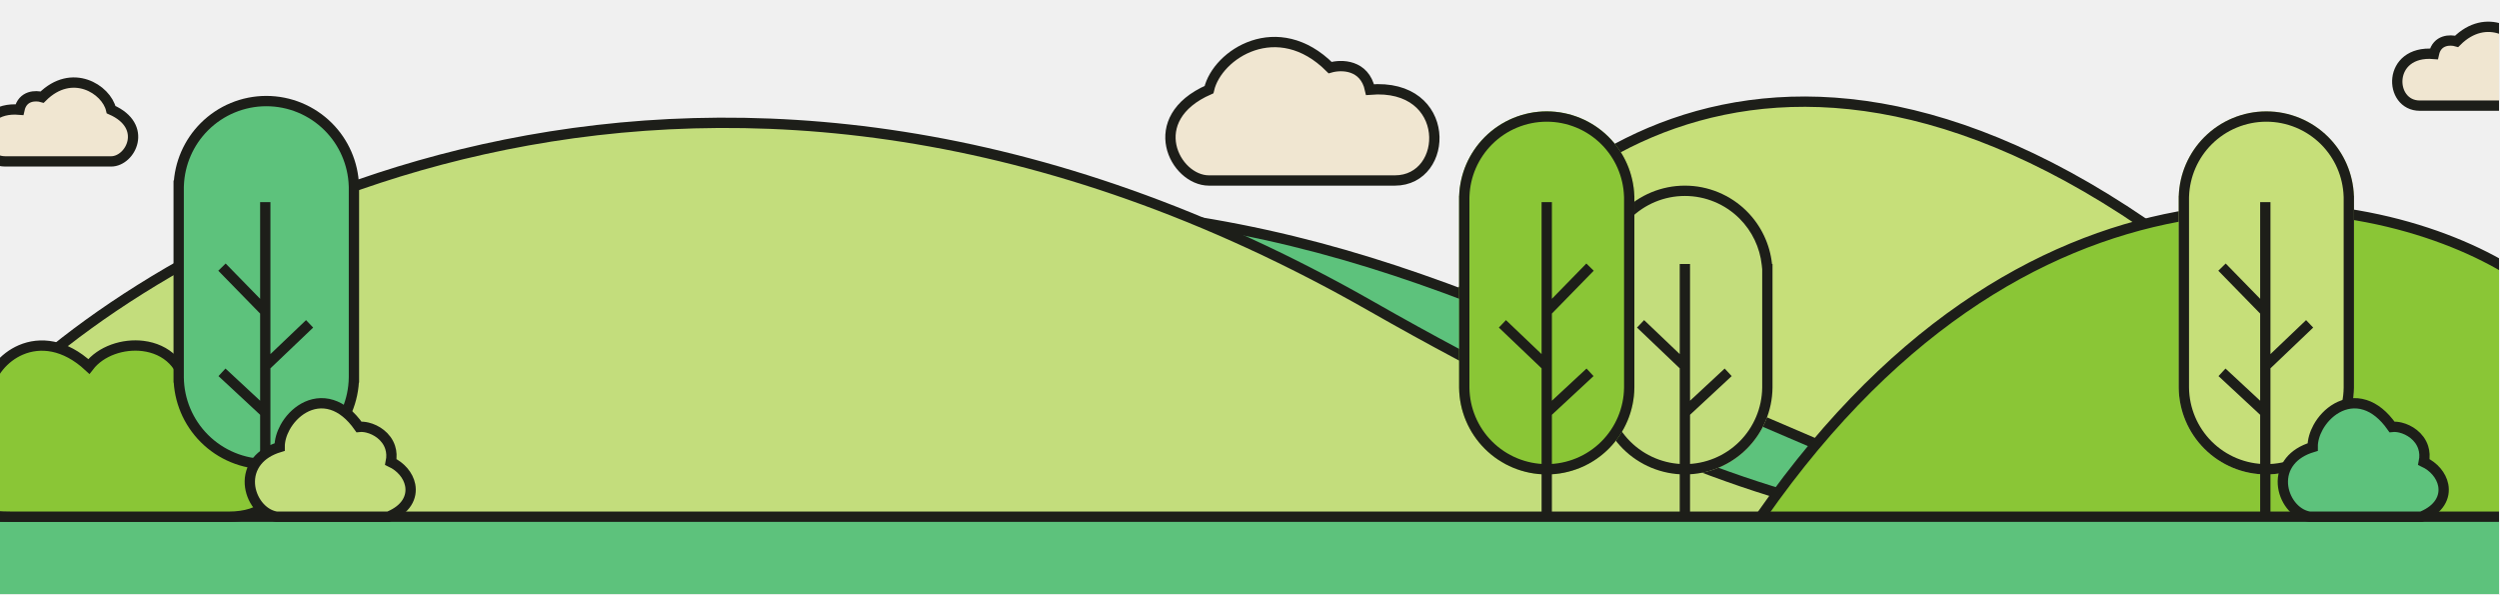
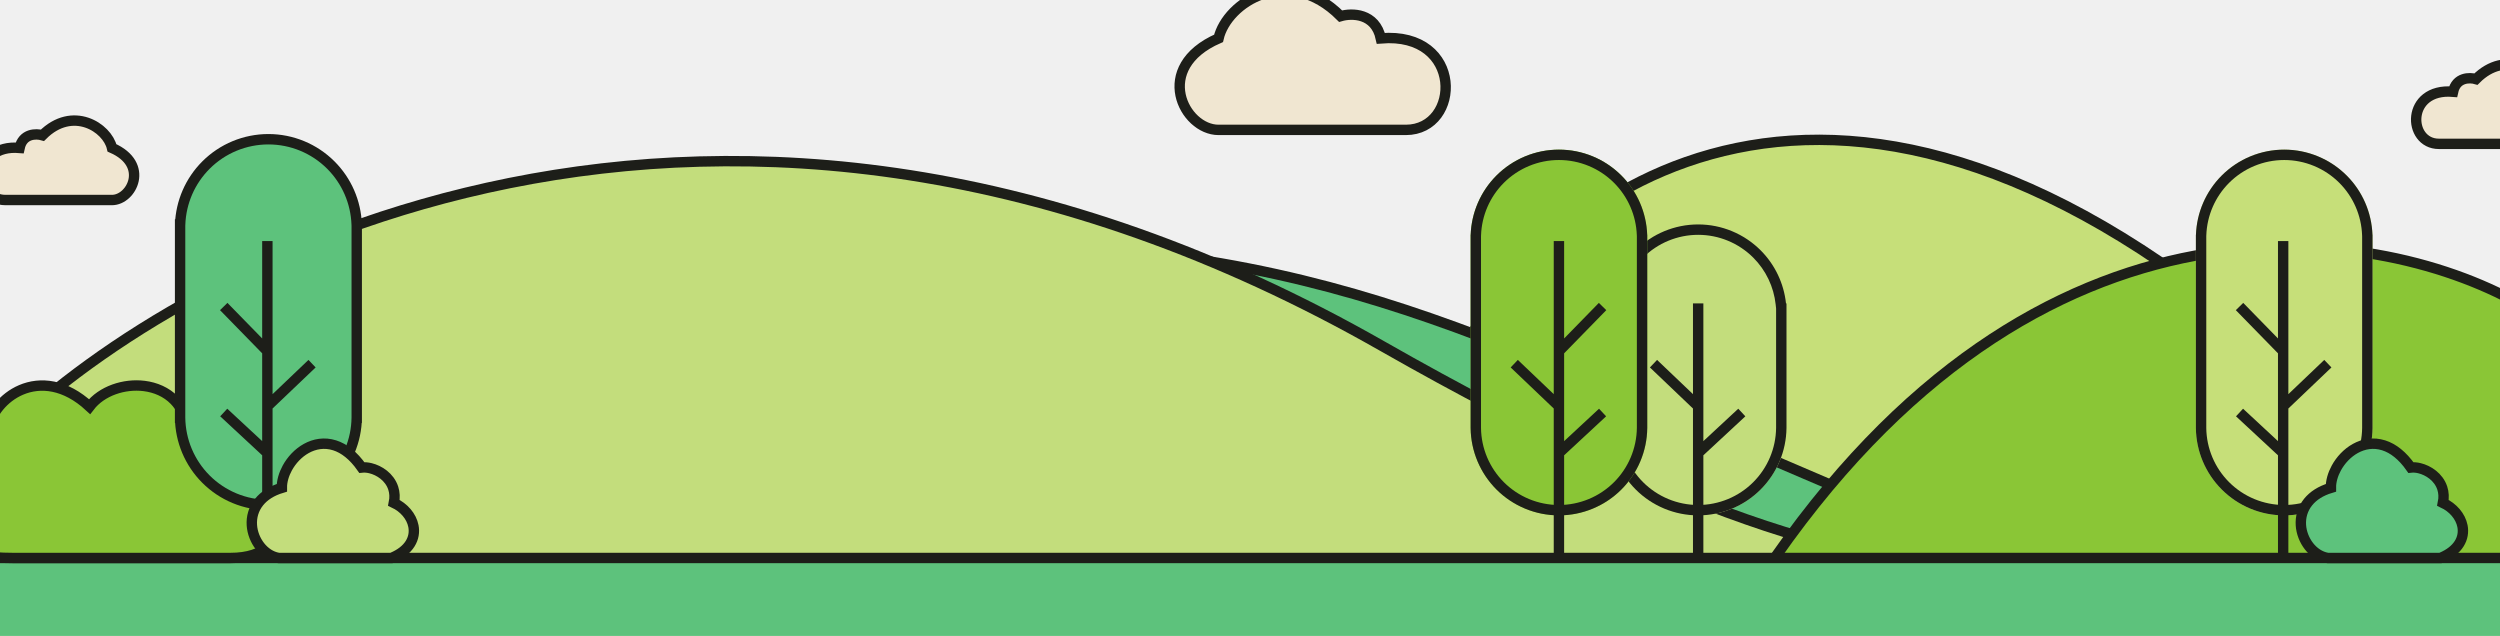
- <svg xmlns="http://www.w3.org/2000/svg" width="1212" height="288" viewBox="0 0 1212 288" fill="none">
-   <g clip-path="url(#clip0_205_6)">
-     <path d="M1097.66 153.735C884.059 -35.43 744.659 74.917 701.659 153.735L896.159 254.333L1097.66 153.735Z" fill="#C6DF79" stroke="#1D1E19" stroke-width="5" />
-     <path d="M989.659 258.999C768.159 174.995 692.659 115.363 530.159 101.362V258.999H989.659Z" fill="#5DC27C" stroke="#1D1E19" stroke-width="5" />
-     <path d="M3.659 189.736C86.993 108.844 343.784 -34.652 665.159 148.55C781.996 215.153 864.108 244.813 917.056 251.221H956.159C945.526 252.981 932.537 253.095 917.056 251.221H3.659V189.736Z" fill="#C3DD7C" stroke="#1D1E19" stroke-width="5" />
-     <path d="M848.159 259C980.959 60.294 1148.16 90.127 1215.16 129.882V259H848.159Z" fill="#8AC636" stroke="#1D1E19" stroke-width="5" />
-     <path d="M586.365 43.453C554.325 57.47 569.678 87.506 586.365 87.506H676.475C703.174 87.506 704.509 40.115 664.46 43.453C661.79 31.171 650.443 31.215 645.103 32.773C619.739 7.408 590.37 26.098 586.365 43.453Z" fill="#F0E6D1" stroke="#1D1E19" stroke-width="5" />
-     <path d="M53.891 53.166C72.134 61.147 63.393 78.25 53.891 78.25H2.583C-12.62 78.25 -13.38 51.266 9.424 53.166C10.944 46.173 17.405 46.198 20.445 47.085C34.888 32.643 51.611 43.285 53.891 53.166Z" fill="#F0E6D1" stroke="#1D1E19" stroke-width="5" />
-     <path d="M1224.89 26.135C1243.13 34.117 1234.39 51.219 1224.89 51.219H1173.58C1158.38 51.219 1157.62 24.235 1180.42 26.135C1181.94 19.142 1188.41 19.167 1191.45 20.054C1205.89 5.612 1222.61 16.254 1224.89 26.135Z" fill="#F0E6D1" stroke="#1D1E19" stroke-width="5" />
-     <path d="M-17.841 250.5H1220.16V305.5H-17.841V250.5Z" fill="#5DC27C" stroke="#1D1E19" stroke-width="5" />
-     <path d="M-24.113 195.396C-28.2 200.598 -29.113 207.904 -24.928 214.632C-26.863 216.183 -28.663 218.41 -30 220.89C-31.941 224.493 -33.148 229.074 -32.132 233.667C-31.09 238.372 -27.811 242.654 -21.63 245.688C-15.531 248.681 -6.556 250.5 6.195 250.5H110.844C119.33 250.5 125.459 248.365 129.297 244.703C133.193 240.985 134.376 236.027 133.586 231.253C132.189 222.81 124.599 214.568 114.232 213.065C115.467 208.581 115.432 204.521 114.406 200.975C113.147 196.62 110.453 193.241 107.196 190.912C103.956 188.594 100.114 187.282 96.429 187.053C94.263 186.919 92.074 187.157 90.068 187.845C89.355 182.349 87.169 177.943 83.969 174.644C80.053 170.606 74.8 168.409 69.382 167.732C59.795 166.533 48.934 170.047 43.093 177.664C31.337 166.798 19.414 165.653 10.094 169.646C1.661 173.26 -4.449 181.066 -5.794 188.753C-13.307 187.426 -20.143 190.343 -24.113 195.396Z" fill="#8AC636" stroke="#1D1E19" stroke-width="5" />
-     <mask id="path-10-inside-1_205_6" fill="white">
-       <path fill-rule="evenodd" clip-rule="evenodd" d="M859.42 128C858.397 118.383 854.114 109.35 847.211 102.448C839.241 94.478 828.431 90 817.159 90C805.887 90 795.077 94.478 787.107 102.448C780.205 109.35 775.922 118.383 774.898 128H774.659V132.5V187.5V188H774.662C774.792 199.091 779.255 209.7 787.107 217.552C795.077 225.522 805.887 230 817.159 230C828.431 230 839.241 225.522 847.211 217.552C855.064 209.7 859.526 199.091 859.656 188H859.659V187.5V132.5V128H859.42Z" />
+ <svg xmlns="http://www.w3.org/2000/svg" width="1203" height="306" viewBox="0 0 1203 306" fill="none">
+   <g clip-path="url(#clip0_271_10)">
+     <path d="M1097.66 171.735C884.059 -17.43 744.659 92.917 701.659 171.735L896.159 272.333L1097.66 171.735Z" fill="#C6DF79" stroke="#1D1E19" stroke-width="5" />
+     <path d="M989.659 276.999C768.159 192.995 692.659 133.363 530.159 119.362V276.999H989.659Z" fill="#5DC27C" stroke="#1D1E19" stroke-width="5" />
+     <path d="M3.659 207.736C86.993 126.844 343.784 -16.652 665.159 166.55C781.996 233.153 864.108 262.813 917.056 269.221H956.159C945.526 270.981 932.537 271.095 917.056 269.221H3.659V207.736Z" fill="#C3DD7C" />
+     <path d="M3.659 207.736C86.993 126.844 343.784 -16.652 665.159 166.55C816.159 252.628 909.159 277 956.159 269.221H3.659V207.736Z" stroke="#1D1E19" stroke-width="5" />
+     <path d="M848.159 277C980.959 78.294 1148.16 108.127 1215.16 147.882V277H848.159Z" fill="#8AC636" stroke="#1D1E19" stroke-width="5" />
+     <path d="M586.365 18.453C554.325 32.47 569.678 62.506 586.365 62.506H676.475C703.174 62.506 704.509 15.115 664.46 18.453C661.79 6.171 650.443 6.215 645.103 7.773C619.739 -17.592 590.37 1.098 586.365 18.453Z" fill="#F0E6D1" stroke="#1D1E19" stroke-width="5" />
+     <path d="M53.891 71.166C72.134 79.147 63.393 96.25 53.891 96.25H2.583C-12.62 96.25 -13.38 69.266 9.424 71.166C10.944 64.173 17.405 64.198 20.445 65.085C34.888 50.643 51.611 61.285 53.891 71.166Z" fill="#F0E6D1" stroke="#1D1E19" stroke-width="5" />
+     <path d="M1224.89 44.135C1243.13 52.117 1234.39 69.219 1224.89 69.219H1173.58C1158.38 69.219 1157.62 42.235 1180.42 44.135C1181.94 37.142 1188.41 37.167 1191.45 38.054C1205.89 23.612 1222.61 34.254 1224.89 44.135Z" fill="#F0E6D1" stroke="#1D1E19" stroke-width="5" />
+     <path d="M-17.841 268.5H1220.16V323.5H-17.841V268.5Z" fill="#5DC27C" stroke="#1D1E19" stroke-width="5" />
+     <path d="M-24.113 213.396C-28.2 218.598 -29.113 225.904 -24.928 232.632C-26.863 234.183 -28.663 236.41 -30 238.89C-31.941 242.493 -33.148 247.074 -32.132 251.667C-31.09 256.372 -27.811 260.654 -21.63 263.688C-15.531 266.681 -6.556 268.5 6.195 268.5H110.844C119.33 268.5 125.459 266.365 129.297 262.703C133.193 258.985 134.376 254.027 133.586 249.253C132.189 240.81 124.599 232.568 114.232 231.065C115.467 226.581 115.432 222.521 114.406 218.975C113.147 214.62 110.453 211.241 107.196 208.912C103.956 206.594 100.114 205.282 96.429 205.053C94.263 204.919 92.074 205.157 90.068 205.845C89.355 200.349 87.169 195.943 83.969 192.644C80.053 188.606 74.8 186.409 69.382 185.732C59.795 184.533 48.934 188.047 43.093 195.664C31.337 184.798 19.414 183.653 10.094 187.646C1.661 191.26 -4.449 199.066 -5.794 206.753C-13.307 205.426 -20.143 208.343 -24.113 213.396Z" fill="#8AC636" stroke="#1D1E19" stroke-width="5" />
+     <mask id="path-11-inside-1_271_10" fill="white">
+       <path fill-rule="evenodd" clip-rule="evenodd" d="M859.42 146C858.397 136.383 854.114 127.35 847.211 120.448C839.241 112.478 828.431 108 817.159 108C805.887 108 795.077 112.478 787.107 120.448C780.205 127.35 775.922 136.383 774.898 146H774.659V150.5V205.5V206H774.662C774.792 217.091 779.255 227.7 787.107 235.552C795.077 243.522 805.887 248 817.159 248C828.431 248 839.241 243.522 847.211 235.552C855.064 227.7 859.526 217.091 859.656 206H859.659V205.5V150.5V146H859.42Z" />
    </mask>
-     <path fill-rule="evenodd" clip-rule="evenodd" d="M859.42 128C858.397 118.383 854.114 109.35 847.211 102.448C839.241 94.478 828.431 90 817.159 90C805.887 90 795.077 94.478 787.107 102.448C780.205 109.35 775.922 118.383 774.898 128H774.659V132.5V187.5V188H774.662C774.792 199.091 779.255 209.7 787.107 217.552C795.077 225.522 805.887 230 817.159 230C828.431 230 839.241 225.522 847.211 217.552C855.064 209.7 859.526 199.091 859.656 188H859.659V187.5V132.5V128H859.42Z" fill="#C3DD7C" />
-     <path d="M847.211 102.448L850.747 98.912L850.747 98.912L847.211 102.448ZM859.42 128L854.449 128.529L854.924 133H859.42V128ZM787.107 102.448L790.643 105.983L790.643 105.983L787.107 102.448ZM774.898 128V133H779.394L779.87 128.529L774.898 128ZM774.659 128V123H769.659V128H774.659ZM774.659 188H769.659V193H774.659V188ZM774.662 188L779.662 187.941L779.604 183H774.662V188ZM787.107 217.552L790.643 214.017L790.643 214.017L787.107 217.552ZM847.211 217.552L850.747 221.088L850.747 221.088L847.211 217.552ZM859.656 188V183H854.715L854.657 187.941L859.656 188ZM859.659 188V193H864.659V188H859.659ZM859.659 128H864.659V123H859.659V128ZM843.676 105.983C849.766 112.074 853.545 120.043 854.449 128.529L864.392 127.471C863.248 116.722 858.461 106.627 850.747 98.912L843.676 105.983ZM817.159 95C827.105 95 836.643 98.951 843.676 105.983L850.747 98.912C841.839 90.004 829.757 85 817.159 85V95ZM790.643 105.983C797.675 98.951 807.214 95 817.159 95V85C804.561 85 792.48 90.004 783.572 98.912L790.643 105.983ZM779.87 128.529C780.773 120.043 784.552 112.074 790.643 105.983L783.572 98.912C775.857 106.627 771.07 116.722 769.926 127.471L779.87 128.529ZM774.659 133H774.898V123H774.659V133ZM779.659 132.5V128H769.659V132.5H779.659ZM779.659 187.5V132.5H769.659V187.5H779.659ZM779.659 188V187.5H769.659V188H779.659ZM774.662 183H774.659V193H774.662V183ZM769.662 188.059C769.808 200.455 774.795 212.311 783.572 221.088L790.643 214.017C783.714 207.088 779.777 197.727 779.662 187.941L769.662 188.059ZM783.572 221.088C792.48 229.996 804.561 235 817.159 235V225C807.214 225 797.675 221.049 790.643 214.017L783.572 221.088ZM817.159 235C829.757 235 841.839 229.996 850.747 221.088L843.676 214.017C836.643 221.049 827.105 225 817.159 225V235ZM850.747 221.088C859.523 212.311 864.51 200.455 864.656 188.059L854.657 187.941C854.542 197.727 850.604 207.088 843.676 214.017L850.747 221.088ZM859.659 183H859.656V193H859.659V183ZM854.659 187.5V188H864.659V187.5H854.659ZM854.659 132.5V187.5H864.659V132.5H854.659ZM854.659 128V132.5H864.659V128H854.659ZM859.42 133H859.659V123H859.42V133Z" fill="#1D1E19" mask="url(#path-10-inside-1_205_6)" />
-     <path d="M817.159 252.5V200M817.159 128V151V177.5M817.159 177.5L795.659 157M817.159 177.5V200M817.159 200L838.159 180.5" stroke="#1D1E19" stroke-width="5" />
-     <mask id="path-13-inside-2_205_6" fill="white">
-       <path fill-rule="evenodd" clip-rule="evenodd" d="M792.633 95C792.254 84.273 787.827 74.064 780.211 66.448C772.241 58.478 761.431 54 750.159 54C738.887 54 728.077 58.478 720.107 66.448C712.491 74.064 708.064 84.273 707.686 95H707.659V96.5V187.5V188H707.662C707.792 199.091 712.255 209.7 720.107 217.552C728.077 225.522 738.887 230 750.159 230C761.431 230 772.241 225.522 780.211 217.552C788.064 209.7 792.526 199.091 792.656 188H792.659V187.5V96.5V95H792.633Z" />
+     <path fill-rule="evenodd" clip-rule="evenodd" d="M859.42 146C858.397 136.383 854.114 127.35 847.211 120.448C839.241 112.478 828.431 108 817.159 108C805.887 108 795.077 112.478 787.107 120.448C780.205 127.35 775.922 136.383 774.898 146H774.659V150.5V205.5V206H774.662C774.792 217.091 779.255 227.7 787.107 235.552C795.077 243.522 805.887 248 817.159 248C828.431 248 839.241 243.522 847.211 235.552C855.064 227.7 859.526 217.091 859.656 206H859.659V205.5V150.5V146H859.42Z" fill="#C3DD7C" />
+     <path d="M847.211 120.448L850.747 116.912L850.747 116.912L847.211 120.448ZM859.42 146L854.449 146.529L854.924 151H859.42V146ZM787.107 120.448L783.572 116.912L783.572 116.912L787.107 120.448ZM774.898 146V151H779.394L779.87 146.529L774.898 146ZM774.659 146V141H769.659V146H774.659ZM774.659 206H769.659V211H774.659V206ZM774.662 206L779.662 205.941L779.604 201H774.662V206ZM787.107 235.552L783.572 239.088L783.572 239.088L787.107 235.552ZM847.211 235.552L850.747 239.088L847.211 235.552ZM859.656 206V201H854.715L854.657 205.941L859.656 206ZM859.659 206V211H864.659V206H859.659ZM859.659 146H864.659V141H859.659V146ZM843.676 123.983C849.766 130.074 853.545 138.043 854.449 146.529L864.392 145.471C863.248 134.722 858.461 124.627 850.747 116.912L843.676 123.983ZM817.159 113C827.105 113 836.643 116.951 843.676 123.983L850.747 116.912C841.839 108.004 829.757 103 817.159 103V113ZM790.643 123.983C797.675 116.951 807.214 113 817.159 113V103C804.561 103 792.48 108.004 783.572 116.912L790.643 123.983ZM779.87 146.529C780.773 138.043 784.552 130.074 790.643 123.983L783.572 116.912C775.857 124.627 771.07 134.722 769.926 145.471L779.87 146.529ZM774.659 151H774.898V141H774.659V151ZM779.659 150.5V146H769.659V150.5H779.659ZM779.659 205.5V150.5H769.659V205.5H779.659ZM779.659 206V205.5H769.659V206H779.659ZM774.662 201H774.659V211H774.662V201ZM769.662 206.059C769.808 218.455 774.795 230.311 783.572 239.088L790.643 232.017C783.714 225.088 779.777 215.727 779.662 205.941L769.662 206.059ZM783.572 239.088C792.48 247.996 804.561 253 817.159 253V243C807.214 243 797.675 239.049 790.643 232.017L783.572 239.088ZM817.159 253C829.757 253 841.839 247.996 850.747 239.088L843.676 232.017C836.643 239.049 827.105 243 817.159 243V253ZM850.747 239.088C859.523 230.311 864.51 218.455 864.656 206.059L854.657 205.941C854.542 215.727 850.604 225.088 843.676 232.017L850.747 239.088ZM859.659 201H859.656V211H859.659V201ZM854.659 205.5V206H864.659V205.5H854.659ZM854.659 150.5V205.5H864.659V150.5H854.659ZM854.659 146V150.5H864.659V146H854.659ZM859.42 151H859.659V141H859.42V151Z" fill="#1D1E19" mask="url(#path-11-inside-1_271_10)" />
+     <path d="M817.159 270.5V218M817.159 146V169V195.5M817.159 195.5L795.659 175M817.159 195.5V218M817.159 218L838.159 198.5" stroke="#1D1E19" stroke-width="5" />
+     <mask id="path-14-inside-2_271_10" fill="white">
+       <path fill-rule="evenodd" clip-rule="evenodd" d="M792.633 113C792.254 102.273 787.827 92.064 780.211 84.448C772.241 76.478 761.431 72 750.159 72C738.887 72 728.077 76.478 720.107 84.448C712.491 92.064 708.064 102.273 707.686 113H707.659V114.5V205.5V206H707.662C707.792 217.091 712.255 227.7 720.107 235.552C728.077 243.522 738.887 248 750.159 248C761.431 248 772.241 243.522 780.211 235.552C788.064 227.7 792.526 217.091 792.656 206H792.659V205.5V114.5V113H792.633Z" />
    </mask>
-     <path fill-rule="evenodd" clip-rule="evenodd" d="M792.633 95C792.254 84.273 787.827 74.064 780.211 66.448C772.241 58.478 761.431 54 750.159 54C738.887 54 728.077 58.478 720.107 66.448C712.491 74.064 708.064 84.273 707.686 95H707.659V96.5V187.5V188H707.662C707.792 199.091 712.255 209.7 720.107 217.552C728.077 225.522 738.887 230 750.159 230C761.431 230 772.241 225.522 780.211 217.552C788.064 209.7 792.526 199.091 792.656 188H792.659V187.5V96.5V95H792.633Z" fill="#8AC636" />
-     <path d="M780.211 66.448L783.747 62.912L783.747 62.912L780.211 66.448ZM792.633 95L787.636 95.176L787.806 100H792.633V95ZM720.107 66.448L723.643 69.984L720.107 66.448ZM707.686 95V100H712.512L712.683 95.176L707.686 95ZM707.659 95V90H702.659V95H707.659ZM707.659 188H702.659V193H707.659V188ZM707.662 188L712.662 187.941L712.604 183H707.662V188ZM720.107 217.552L716.572 221.088L716.572 221.088L720.107 217.552ZM780.211 217.552L783.747 221.088L780.211 217.552ZM792.656 188V183H787.715L787.657 187.941L792.656 188ZM792.659 188V193H797.659V188H792.659ZM792.659 95H797.659V90H792.659V95ZM776.676 69.984C783.396 76.704 787.302 85.712 787.636 95.176L797.63 94.824C797.207 82.835 792.259 71.424 783.747 62.912L776.676 69.984ZM750.159 59C760.105 59 769.643 62.951 776.676 69.984L783.747 62.912C774.839 54.005 762.757 49 750.159 49V59ZM723.643 69.984C730.675 62.951 740.214 59 750.159 59V49C737.561 49 725.48 54.004 716.572 62.912L723.643 69.984ZM712.683 95.176C713.016 85.712 716.923 76.704 723.643 69.984L716.572 62.912C708.06 71.424 703.112 82.835 702.689 94.824L712.683 95.176ZM707.659 100H707.686V90H707.659V100ZM712.659 96.5V95H702.659V96.5H712.659ZM712.659 187.5V96.5H702.659V187.5H712.659ZM712.659 188V187.5H702.659V188H712.659ZM707.662 183H707.659V193H707.662V183ZM702.662 188.059C702.808 200.455 707.795 212.311 716.572 221.088L723.643 214.017C716.714 207.088 712.777 197.727 712.662 187.941L702.662 188.059ZM716.572 221.088C725.48 229.996 737.561 235 750.159 235V225C740.214 225 730.675 221.049 723.643 214.017L716.572 221.088ZM750.159 235C762.757 235 774.839 229.996 783.747 221.088L776.676 214.017C769.643 221.049 760.105 225 750.159 225V235ZM783.747 221.088C792.523 212.311 797.51 200.455 797.656 188.059L787.657 187.941C787.542 197.727 783.604 207.088 776.676 214.017L783.747 221.088ZM792.659 183H792.656V193H792.659V183ZM787.659 187.5V188H797.659V187.5H787.659ZM787.659 96.5V187.5H797.659V96.5H787.659ZM787.659 95V96.5H797.659V95H787.659ZM792.633 100H792.659V90H792.633V100Z" fill="#1D1E19" mask="url(#path-13-inside-2_205_6)" />
-     <path d="M750.159 252.5V200M750.159 98V151M750.159 151L771.159 129.5M750.159 151V177.5M750.159 177.5L728.659 157M750.159 177.5V200M750.159 200L771.159 180.5" stroke="#1D1E19" stroke-width="5" />
-     <path fill-rule="evenodd" clip-rule="evenodd" d="M86.686 90C87.064 79.273 91.491 69.064 99.107 61.448C107.077 53.478 117.887 49 129.159 49C140.431 49 151.241 53.478 159.211 61.448C166.827 69.064 171.254 79.273 171.633 90H171.659V91.5V182.5V183H171.656C171.526 194.091 167.064 204.7 159.211 212.552C151.241 220.522 140.431 225 129.159 225C117.887 225 107.077 220.522 99.107 212.552C91.255 204.7 86.792 194.091 86.662 183H86.659V182.5V91.5V90H86.686Z" fill="#5DC27C" />
-     <path d="M99.107 61.448L97.339 59.68L97.339 59.68L99.107 61.448ZM86.686 90L89.184 90.088L89.099 92.5H86.686V90ZM159.211 61.448L157.443 63.216L159.211 61.448ZM171.633 90V92.5H169.219L169.134 90.088L171.633 90ZM171.659 90V87.5H174.159V90H171.659ZM171.659 183H174.159V185.5H171.659V183ZM171.656 183L169.156 182.971L169.185 180.5H171.656V183ZM159.211 212.552L160.979 214.32L160.979 214.32L159.211 212.552ZM99.107 212.552L97.339 214.32L99.107 212.552ZM86.662 183V180.5H89.133L89.162 182.971L86.662 183ZM86.659 183V185.5H84.159V183H86.659ZM86.659 90H84.159V87.5H86.659V90ZM100.875 63.216C93.707 70.384 89.54 79.992 89.184 90.088L84.187 89.912C84.588 78.554 89.275 67.744 97.339 59.68L100.875 63.216ZM129.159 51.5C118.551 51.5 108.376 55.714 100.875 63.216L97.339 59.68C105.779 51.241 117.224 46.5 129.159 46.5V51.5ZM157.443 63.216C149.942 55.714 139.768 51.5 129.159 51.5V46.5C141.094 46.5 152.54 51.241 160.979 59.68L157.443 63.216ZM169.134 90.088C168.778 79.992 164.611 70.384 157.443 63.216L160.979 59.68C169.043 67.744 173.73 78.554 174.131 89.912L169.134 90.088ZM171.659 92.5H171.633V87.5H171.659V92.5ZM169.159 91.5V90H174.159V91.5H169.159ZM169.159 182.5V91.5H174.159V182.5H169.159ZM169.159 183V182.5H174.159V183H169.159ZM171.656 180.5H171.659V185.5H171.656V180.5ZM174.156 183.029C174.018 194.773 169.293 206.006 160.979 214.32L157.443 210.784C164.834 203.394 169.034 193.409 169.156 182.971L174.156 183.029ZM160.979 214.32C152.54 222.759 141.094 227.5 129.159 227.5V222.5C139.768 222.5 149.942 218.286 157.443 210.784L160.979 214.32ZM129.159 227.5C117.224 227.5 105.779 222.759 97.339 214.32L100.875 210.784C108.376 218.286 118.551 222.5 129.159 222.5V227.5ZM97.339 214.32C89.025 206.006 84.3 194.773 84.162 183.029L89.162 182.971C89.285 193.409 93.484 203.394 100.875 210.784L97.339 214.32ZM86.659 180.5H86.662V185.5H86.659V180.5ZM89.159 182.5V183H84.159V182.5H89.159ZM89.159 91.5V182.5H84.159V91.5H89.159ZM89.159 90V91.5H84.159V90H89.159ZM86.686 92.5H86.659V87.5H86.686V92.5Z" fill="#1D1E19" />
-     <path d="M128.659 252.5V200M128.659 98V151M128.659 151L107.659 129.5M128.659 151V177.5M128.659 177.5L150.159 157M128.659 177.5V200M128.659 200L107.659 180.5" stroke="#1D1E19" stroke-width="5" />
-     <path d="M133.912 250.463L134.125 250.5H134.342H187.853H188.364L188.834 250.299C192.801 248.606 195.635 246.341 197.331 243.657C199.046 240.942 199.485 237.972 198.936 235.154C198.004 230.37 194.3 226.2 189.541 223.968C190.069 221.402 189.918 219.03 189.227 216.901C188.339 214.167 186.615 212.012 184.639 210.435C182.67 208.865 180.389 207.816 178.237 207.296C176.888 206.97 175.448 206.82 174.098 206.968C170.027 201.175 165.585 197.744 161.034 196.298C156.072 194.721 151.323 195.613 147.371 197.812C143.457 199.99 140.28 203.462 138.232 207.219C136.604 210.205 135.595 213.55 135.626 216.737C130.697 218.219 127.086 220.592 124.687 223.559C121.95 226.945 120.952 230.907 121.194 234.689C121.662 241.997 126.892 249.238 133.912 250.463Z" fill="#C3DD7C" stroke="#1D1E19" stroke-width="5" />
-     <mask id="path-20-inside-3_205_6" fill="white">
-       <path fill-rule="evenodd" clip-rule="evenodd" d="M1056.69 95C1057.06 84.273 1061.49 74.064 1069.11 66.448C1077.08 58.478 1087.89 54 1099.16 54C1110.43 54 1121.24 58.478 1129.21 66.448C1136.83 74.064 1141.25 84.273 1141.63 95H1141.66V96.5V187.5V188H1141.66C1141.53 199.091 1137.06 209.7 1129.21 217.552C1121.24 225.522 1110.43 230 1099.16 230C1087.89 230 1077.08 225.522 1069.11 217.552C1061.25 209.7 1056.79 199.091 1056.66 188H1056.66V187.5V96.5V95H1056.69Z" />
+     <path fill-rule="evenodd" clip-rule="evenodd" d="M792.633 113C792.254 102.273 787.827 92.064 780.211 84.448C772.241 76.478 761.431 72 750.159 72C738.887 72 728.077 76.478 720.107 84.448C712.491 92.064 708.064 102.273 707.686 113H707.659V114.5V205.5V206H707.662C707.792 217.091 712.255 227.7 720.107 235.552C728.077 243.522 738.887 248 750.159 248C761.431 248 772.241 243.522 780.211 235.552C788.064 227.7 792.526 217.091 792.656 206H792.659V205.5V114.5V113H792.633Z" fill="#8AC636" />
+     <path d="M780.211 84.448L783.747 80.912L783.747 80.912L780.211 84.448ZM792.633 113L787.636 113.176L787.806 118H792.633V113ZM720.107 84.448L716.572 80.912L716.572 80.912L720.107 84.448ZM707.686 113V118H712.512L712.683 113.176L707.686 113ZM707.659 113V108H702.659V113H707.659ZM707.659 206H702.659V211H707.659V206ZM707.662 206L712.662 205.941L712.604 201H707.662V206ZM720.107 235.552L716.572 239.088L716.572 239.088L720.107 235.552ZM780.211 235.552L783.747 239.088L780.211 235.552ZM792.656 206V201H787.715L787.657 205.941L792.656 206ZM792.659 206V211H797.659V206H792.659ZM792.659 113H797.659V108H792.659V113ZM776.676 87.984C783.396 94.704 787.302 103.711 787.636 113.176L797.63 112.824C797.207 100.834 792.259 89.424 783.747 80.912L776.676 87.984ZM750.159 77C760.105 77 769.643 80.951 776.676 87.984L783.747 80.912C774.839 72.004 762.757 67 750.159 67V77ZM723.643 87.984C730.675 80.951 740.214 77 750.159 77V67C737.561 67 725.48 72.004 716.572 80.912L723.643 87.984ZM712.683 113.176C713.016 103.711 716.923 94.704 723.643 87.984L716.572 80.912C708.06 89.424 703.112 100.834 702.689 112.824L712.683 113.176ZM707.659 118H707.686V108H707.659V118ZM712.659 114.5V113H702.659V114.5H712.659ZM712.659 205.5V114.5H702.659V205.5H712.659ZM712.659 206V205.5H702.659V206H712.659ZM707.662 201H707.659V211H707.662V201ZM702.662 206.059C702.808 218.455 707.795 230.311 716.572 239.088L723.643 232.017C716.714 225.088 712.777 215.727 712.662 205.941L702.662 206.059ZM716.572 239.088C725.48 247.996 737.561 253 750.159 253V243C740.214 243 730.675 239.049 723.643 232.017L716.572 239.088ZM750.159 253C762.757 253 774.839 247.996 783.747 239.088L776.676 232.017C769.643 239.049 760.105 243 750.159 243V253ZM783.747 239.088C792.523 230.311 797.51 218.455 797.656 206.059L787.657 205.941C787.542 215.727 783.604 225.088 776.676 232.017L783.747 239.088ZM792.659 201H792.656V211H792.659V201ZM787.659 205.5V206H797.659V205.5H787.659ZM787.659 114.5V205.5H797.659V114.5H787.659ZM787.659 113V114.5H797.659V113H787.659ZM792.633 118H792.659V108H792.633V118Z" fill="#1D1E19" mask="url(#path-14-inside-2_271_10)" />
+     <path d="M750.159 270.5V218M750.159 116V169M750.159 169L771.159 147.5M750.159 169V195.5M750.159 195.5L728.659 175M750.159 195.5V218M750.159 218L771.159 198.5" stroke="#1D1E19" stroke-width="5" />
+     <path fill-rule="evenodd" clip-rule="evenodd" d="M86.686 108C87.064 97.273 91.491 87.064 99.107 79.448C107.077 71.478 117.887 67 129.159 67C140.431 67 151.241 71.478 159.211 79.448C166.827 87.064 171.254 97.273 171.633 108H171.659V109.5V200.5V201H171.656C171.526 212.091 167.064 222.7 159.211 230.552C151.241 238.522 140.431 243 129.159 243C117.887 243 107.077 238.522 99.107 230.552C91.255 222.7 86.792 212.091 86.662 201H86.659V200.5V109.5V108H86.686Z" fill="#5DC27C" />
+     <path d="M99.107 79.448L97.339 77.68L97.339 77.68L99.107 79.448ZM86.686 108L89.184 108.088L89.099 110.5H86.686V108ZM159.211 79.448L160.979 77.68L160.979 77.68L159.211 79.448ZM171.633 108V110.5H169.219L169.134 108.088L171.633 108ZM171.659 108V105.5H174.159V108H171.659ZM171.659 201H174.159V203.5H171.659V201ZM171.656 201L169.156 200.971L169.185 198.5H171.656V201ZM159.211 230.552L160.979 232.32L160.979 232.32L159.211 230.552ZM99.107 230.552L97.339 232.32L99.107 230.552ZM86.662 201V198.5H89.133L89.162 200.971L86.662 201ZM86.659 201V203.5H84.159V201H86.659ZM86.659 108H84.159V105.5H86.659V108ZM100.875 81.216C93.707 88.384 89.54 97.992 89.184 108.088L84.187 107.912C84.588 96.554 89.275 85.744 97.339 77.68L100.875 81.216ZM129.159 69.5C118.551 69.5 108.376 73.714 100.875 81.216L97.339 77.68C105.779 69.241 117.224 64.5 129.159 64.5V69.5ZM157.443 81.216C149.942 73.714 139.768 69.5 129.159 69.5V64.5C141.094 64.5 152.54 69.241 160.979 77.68L157.443 81.216ZM169.134 108.088C168.778 97.992 164.611 88.384 157.443 81.216L160.979 77.68C169.043 85.744 173.73 96.554 174.131 107.912L169.134 108.088ZM171.659 110.5H171.633V105.5H171.659V110.5ZM169.159 109.5V108H174.159V109.5H169.159ZM169.159 200.5V109.5H174.159V200.5H169.159ZM169.159 201V200.5H174.159V201H169.159ZM171.656 198.5H171.659V203.5H171.656V198.5ZM174.156 201.029C174.018 212.773 169.293 224.006 160.979 232.32L157.443 228.784C164.834 221.394 169.034 211.409 169.156 200.971L174.156 201.029ZM160.979 232.32C152.54 240.759 141.094 245.5 129.159 245.5V240.5C139.768 240.5 149.942 236.286 157.443 228.784L160.979 232.32ZM129.159 245.5C117.224 245.5 105.779 240.759 97.339 232.32L100.875 228.784C108.376 236.286 118.551 240.5 129.159 240.5V245.5ZM97.339 232.32C89.025 224.006 84.3 212.773 84.162 201.029L89.162 200.971C89.285 211.409 93.484 221.394 100.875 228.784L97.339 232.32ZM86.659 198.5H86.662V203.5H86.659V198.5ZM89.159 200.5V201H84.159V200.5H89.159ZM89.159 109.5V200.5H84.159V109.5H89.159ZM89.159 108V109.5H84.159V108H89.159ZM86.686 110.5H86.659V105.5H86.686V110.5Z" fill="#1D1E19" />
+     <path d="M128.659 270.5V218M128.659 116V169M128.659 169L107.659 147.5M128.659 169V195.5M128.659 195.5L150.159 175M128.659 195.5V218M128.659 218L107.659 198.5" stroke="#1D1E19" stroke-width="5" />
+     <path d="M133.912 268.463L134.125 268.5H134.342H187.853H188.364L188.834 268.299C192.801 266.606 195.635 264.341 197.331 261.657C199.046 258.942 199.485 255.972 198.936 253.154C198.004 248.37 194.3 244.2 189.541 241.968C190.069 239.402 189.918 237.03 189.227 234.901C188.339 232.167 186.615 230.012 184.639 228.435C182.67 226.865 180.389 225.816 178.237 225.296C176.888 224.97 175.448 224.82 174.098 224.968C170.027 219.175 165.585 215.744 161.034 214.298C156.072 212.721 151.323 213.613 147.371 215.812C143.457 217.99 140.28 221.462 138.232 225.219C136.604 228.205 135.595 231.55 135.626 234.737C130.697 236.219 127.086 238.592 124.687 241.559C121.95 244.945 120.952 248.907 121.194 252.689C121.662 259.997 126.892 267.238 133.912 268.463Z" fill="#C3DD7C" stroke="#1D1E19" stroke-width="5" />
+     <mask id="path-21-inside-3_271_10" fill="white">
+       <path fill-rule="evenodd" clip-rule="evenodd" d="M1056.69 113C1057.06 102.273 1061.49 92.064 1069.11 84.448C1077.08 76.478 1087.89 72 1099.16 72C1110.43 72 1121.24 76.478 1129.21 84.448C1136.83 92.064 1141.25 102.273 1141.63 113H1141.66V114.5V205.5V206H1141.66C1141.53 217.091 1137.06 227.7 1129.21 235.552C1121.24 243.522 1110.43 248 1099.16 248C1087.89 248 1077.08 243.522 1069.11 235.552C1061.25 227.7 1056.79 217.091 1056.66 206H1056.66V205.5V114.5V113H1056.69Z" />
    </mask>
-     <path fill-rule="evenodd" clip-rule="evenodd" d="M1056.69 95C1057.06 84.273 1061.49 74.064 1069.11 66.448C1077.08 58.478 1087.89 54 1099.16 54C1110.43 54 1121.24 58.478 1129.21 66.448C1136.83 74.064 1141.25 84.273 1141.63 95H1141.66V96.5V187.5V188H1141.66C1141.53 199.091 1137.06 209.7 1129.21 217.552C1121.24 225.522 1110.43 230 1099.16 230C1087.89 230 1077.08 225.522 1069.11 217.552C1061.25 209.7 1056.79 199.091 1056.66 188H1056.66V187.5V96.5V95H1056.69Z" fill="#C6DF79" />
-     <path d="M1069.11 66.448L1065.57 62.912L1065.57 62.912L1069.11 66.448ZM1056.69 95L1061.68 95.176L1061.51 100H1056.69V95ZM1129.21 66.448L1125.68 69.984L1129.21 66.448ZM1141.63 95V100H1136.81L1136.64 95.176L1141.63 95ZM1141.66 95V90H1146.66V95H1141.66ZM1141.66 188H1146.66V193H1141.66V188ZM1141.66 188L1136.66 187.941L1136.71 183H1141.66V188ZM1129.21 217.552L1132.75 221.088L1132.75 221.088L1129.21 217.552ZM1069.11 217.552L1065.57 221.088L1069.11 217.552ZM1056.66 188V183H1061.6L1061.66 187.941L1056.66 188ZM1056.66 188V193H1051.66V188H1056.66ZM1056.66 95H1051.66V90H1056.66V95ZM1072.64 69.984C1065.92 76.704 1062.02 85.712 1061.68 95.176L1051.69 94.824C1052.11 82.835 1057.06 71.424 1065.57 62.912L1072.64 69.984ZM1099.16 59C1089.21 59 1079.68 62.951 1072.64 69.984L1065.57 62.912C1074.48 54.005 1086.56 49 1099.16 49V59ZM1125.68 69.984C1118.64 62.951 1109.1 59 1099.16 59V49C1111.76 49 1123.84 54.004 1132.75 62.912L1125.68 69.984ZM1136.64 95.176C1136.3 85.712 1132.4 76.704 1125.68 69.984L1132.75 62.912C1141.26 71.424 1146.21 82.835 1146.63 94.824L1136.64 95.176ZM1141.66 100H1141.63V90H1141.66V100ZM1136.66 96.5V95H1146.66V96.5H1136.66ZM1136.66 187.5V96.5H1146.66V187.5H1136.66ZM1136.66 188V187.5H1146.66V188H1136.66ZM1141.66 183H1141.66V193H1141.66V183ZM1146.66 188.059C1146.51 200.455 1141.52 212.311 1132.75 221.088L1125.68 214.017C1132.6 207.088 1136.54 197.727 1136.66 187.941L1146.66 188.059ZM1132.75 221.088C1123.84 229.996 1111.76 235 1099.16 235V225C1109.1 225 1118.64 221.049 1125.68 214.017L1132.75 221.088ZM1099.16 235C1086.56 235 1074.48 229.996 1065.57 221.088L1072.64 214.017C1079.68 221.049 1089.21 225 1099.16 225V235ZM1065.57 221.088C1056.8 212.311 1051.81 200.455 1051.66 188.059L1061.66 187.941C1061.78 197.727 1065.71 207.088 1072.64 214.017L1065.57 221.088ZM1056.66 183H1056.66V193H1056.66V183ZM1061.66 187.5V188H1051.66V187.5H1061.66ZM1061.66 96.5V187.5H1051.66V96.5H1061.66ZM1061.66 95V96.5H1051.66V95H1061.66ZM1056.69 100H1056.66V90H1056.69V100Z" fill="#1D1E19" mask="url(#path-20-inside-3_205_6)" />
-     <path d="M1098.66 252.5V200M1098.66 98V151M1098.66 151L1077.66 129.5M1098.66 151V177.5M1098.66 177.5L1120.16 157M1098.66 177.5V200M1098.66 200L1077.66 180.5" stroke="#1D1E19" stroke-width="5" />
-     <path d="M1119.91 250.463L1120.13 250.5H1120.34H1173.85H1174.36L1174.83 250.299C1178.8 248.606 1181.63 246.341 1183.33 243.657C1185.05 240.942 1185.49 237.972 1184.94 235.154C1184 230.37 1180.3 226.2 1175.54 223.968C1176.07 221.402 1175.92 219.03 1175.23 216.901C1174.34 214.167 1172.62 212.012 1170.64 210.435C1168.67 208.865 1166.39 207.816 1164.24 207.296C1162.89 206.97 1161.45 206.82 1160.1 206.968C1156.03 201.175 1151.59 197.744 1147.03 196.298C1142.07 194.721 1137.32 195.613 1133.37 197.812C1129.46 199.99 1126.28 203.462 1124.23 207.219C1122.6 210.205 1121.59 213.55 1121.63 216.737C1116.7 218.219 1113.09 220.592 1110.69 223.559C1107.95 226.945 1106.95 230.907 1107.19 234.689C1107.66 241.997 1112.89 249.238 1119.91 250.463Z" fill="#5DC27C" stroke="#1D1E19" stroke-width="5" />
+     <path fill-rule="evenodd" clip-rule="evenodd" d="M1056.69 113C1057.06 102.273 1061.49 92.064 1069.11 84.448C1077.08 76.478 1087.89 72 1099.16 72C1110.43 72 1121.24 76.478 1129.21 84.448C1136.83 92.064 1141.25 102.273 1141.63 113H1141.66V114.5V205.5V206H1141.66C1141.53 217.091 1137.06 227.7 1129.21 235.552C1121.24 243.522 1110.43 248 1099.16 248C1087.89 248 1077.08 243.522 1069.11 235.552C1061.25 227.7 1056.79 217.091 1056.66 206H1056.66V205.5V114.5V113H1056.69Z" fill="#C6DF79" />
+     <path d="M1069.11 84.448L1065.57 80.912L1065.57 80.912L1069.11 84.448ZM1056.69 113L1061.68 113.176L1061.51 118H1056.69V113ZM1129.21 84.448L1132.75 80.912L1132.75 80.912L1129.21 84.448ZM1141.63 113V118H1136.81L1136.64 113.176L1141.63 113ZM1141.66 113V108H1146.66V113H1141.66ZM1141.66 206H1146.66V211H1141.66V206ZM1141.66 206L1136.66 205.941L1136.71 201H1141.66V206ZM1129.21 235.552L1132.75 239.088L1132.75 239.088L1129.21 235.552ZM1069.11 235.552L1065.57 239.088L1069.11 235.552ZM1056.66 206V201H1061.6L1061.66 205.941L1056.66 206ZM1056.66 206V211H1051.66V206H1056.66ZM1056.66 113H1051.66V108H1056.66V113ZM1072.64 87.984C1065.92 94.704 1062.02 103.711 1061.68 113.176L1051.69 112.824C1052.11 100.834 1057.06 89.424 1065.57 80.912L1072.64 87.984ZM1099.16 77C1089.21 77 1079.68 80.951 1072.64 87.984L1065.57 80.912C1074.48 72.004 1086.56 67 1099.16 67V77ZM1125.68 87.984C1118.64 80.951 1109.1 77 1099.16 77V67C1111.76 67 1123.84 72.004 1132.75 80.912L1125.68 87.984ZM1136.64 113.176C1136.3 103.711 1132.4 94.704 1125.68 87.984L1132.75 80.912C1141.26 89.424 1146.21 100.834 1146.63 112.824L1136.64 113.176ZM1141.66 118H1141.63V108H1141.66V118ZM1136.66 114.5V113H1146.66V114.5H1136.66ZM1136.66 205.5V114.5H1146.66V205.5H1136.66ZM1136.66 206V205.5H1146.66V206H1136.66ZM1141.66 201H1141.66V211H1141.66V201ZM1146.66 206.059C1146.51 218.455 1141.52 230.311 1132.75 239.088L1125.68 232.017C1132.6 225.088 1136.54 215.727 1136.66 205.941L1146.66 206.059ZM1132.75 239.088C1123.84 247.996 1111.76 253 1099.16 253V243C1109.1 243 1118.64 239.049 1125.68 232.017L1132.75 239.088ZM1099.16 253C1086.56 253 1074.48 247.996 1065.57 239.088L1072.64 232.017C1079.68 239.049 1089.21 243 1099.16 243V253ZM1065.57 239.088C1056.8 230.311 1051.81 218.455 1051.66 206.059L1061.66 205.941C1061.78 215.727 1065.71 225.088 1072.64 232.017L1065.57 239.088ZM1056.66 201H1056.66V211H1056.66V201ZM1061.66 205.5V206H1051.66V205.5H1061.66ZM1061.66 114.5V205.5H1051.66V114.5H1061.66ZM1061.66 113V114.5H1051.66V113H1061.66ZM1056.69 118H1056.66V108H1056.69V118Z" fill="#1D1E19" mask="url(#path-21-inside-3_271_10)" />
+     <path d="M1098.66 270.5V218M1098.66 116V169M1098.66 169L1077.66 147.5M1098.66 169V195.5M1098.66 195.5L1120.16 175M1098.66 195.5V218M1098.66 218L1077.66 198.5" stroke="#1D1E19" stroke-width="5" />
+     <path d="M1119.91 268.463L1120.13 268.5H1120.34H1173.85H1174.36L1174.83 268.299C1178.8 266.606 1181.63 264.341 1183.33 261.657C1185.05 258.942 1185.49 255.972 1184.94 253.154C1184 248.37 1180.3 244.2 1175.54 241.968C1176.07 239.402 1175.92 237.03 1175.23 234.901C1174.34 232.167 1172.62 230.012 1170.64 228.435C1168.67 226.865 1166.39 225.816 1164.24 225.296C1162.89 224.97 1161.45 224.82 1160.1 224.968C1156.03 219.175 1151.59 215.744 1147.03 214.298C1142.07 212.721 1137.32 213.613 1133.37 215.812C1129.46 217.99 1126.28 221.462 1124.23 225.219C1122.6 228.205 1121.59 231.55 1121.63 234.737C1116.7 236.219 1113.09 238.592 1110.69 241.559C1107.95 244.945 1106.95 248.907 1107.19 252.689C1107.66 259.997 1112.89 267.238 1119.91 268.463Z" fill="#5DC27C" stroke="#1D1E19" stroke-width="5" />
  </g>
  <defs>
-     <clipPath id="clip0_205_6">
-       <rect width="1212" height="288" fill="white" />
+     <clipPath id="clip0_271_10">
+       <rect width="1203" height="306" fill="white" />
    </clipPath>
  </defs>
</svg>
